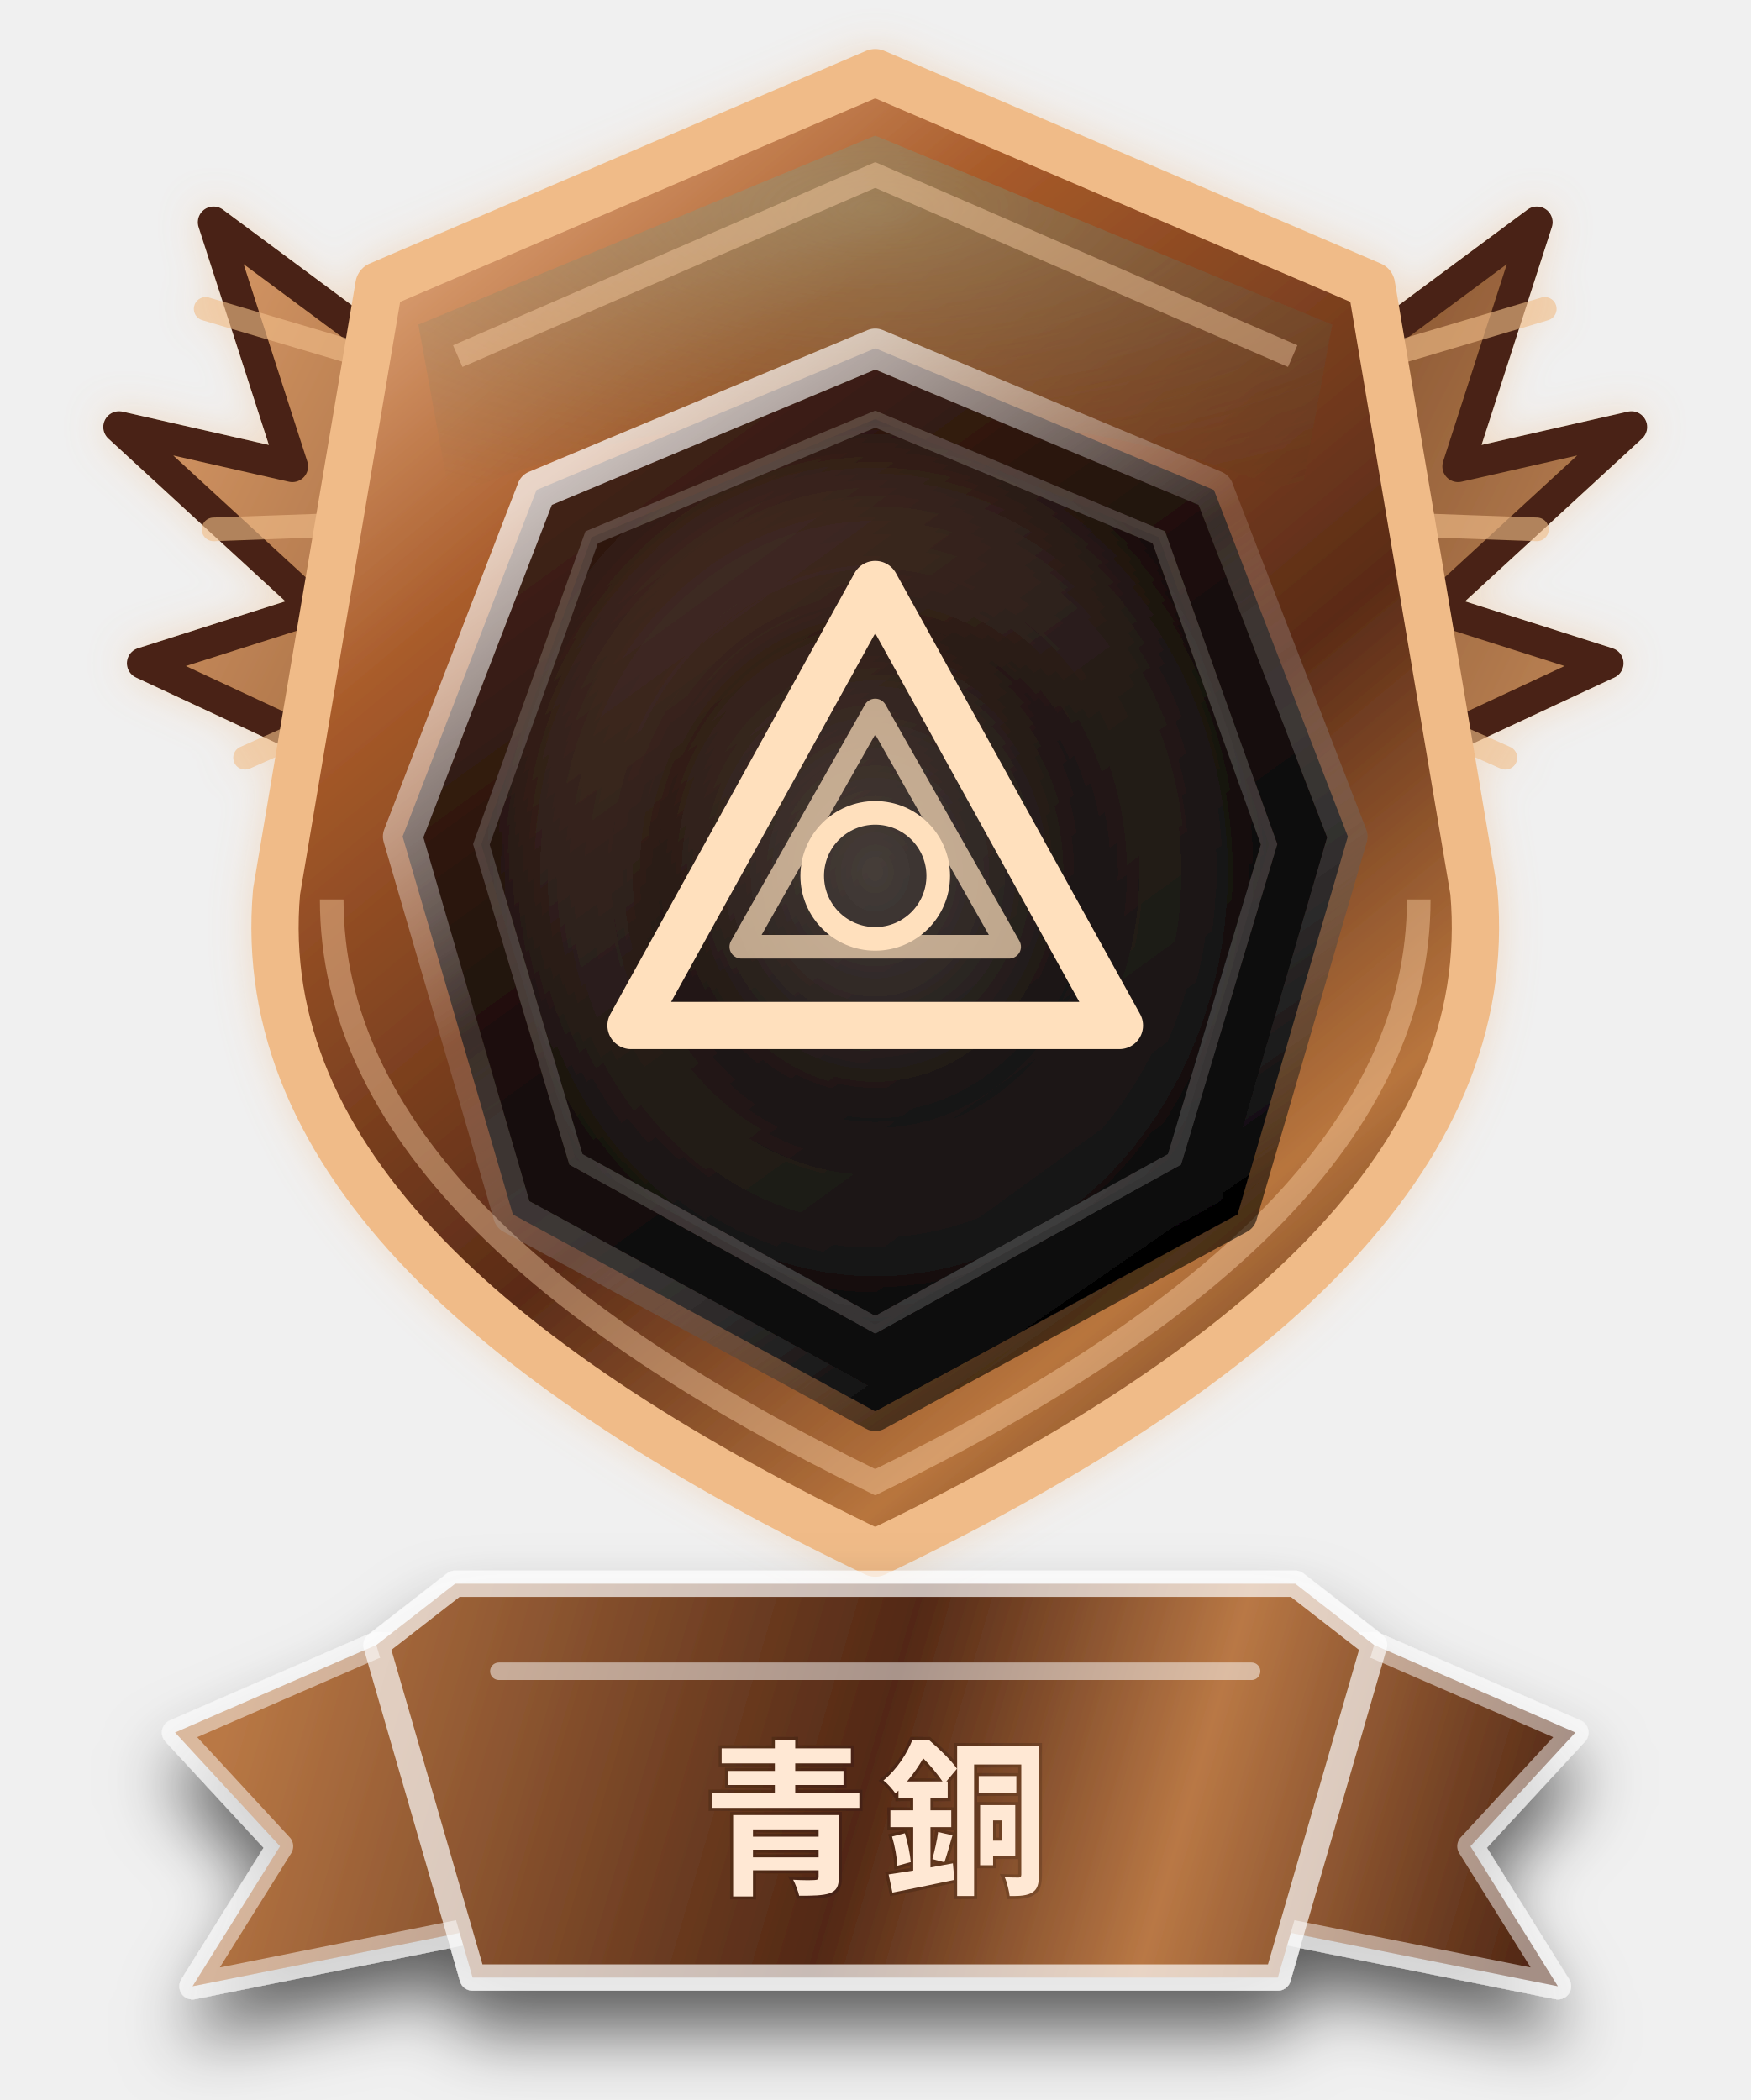
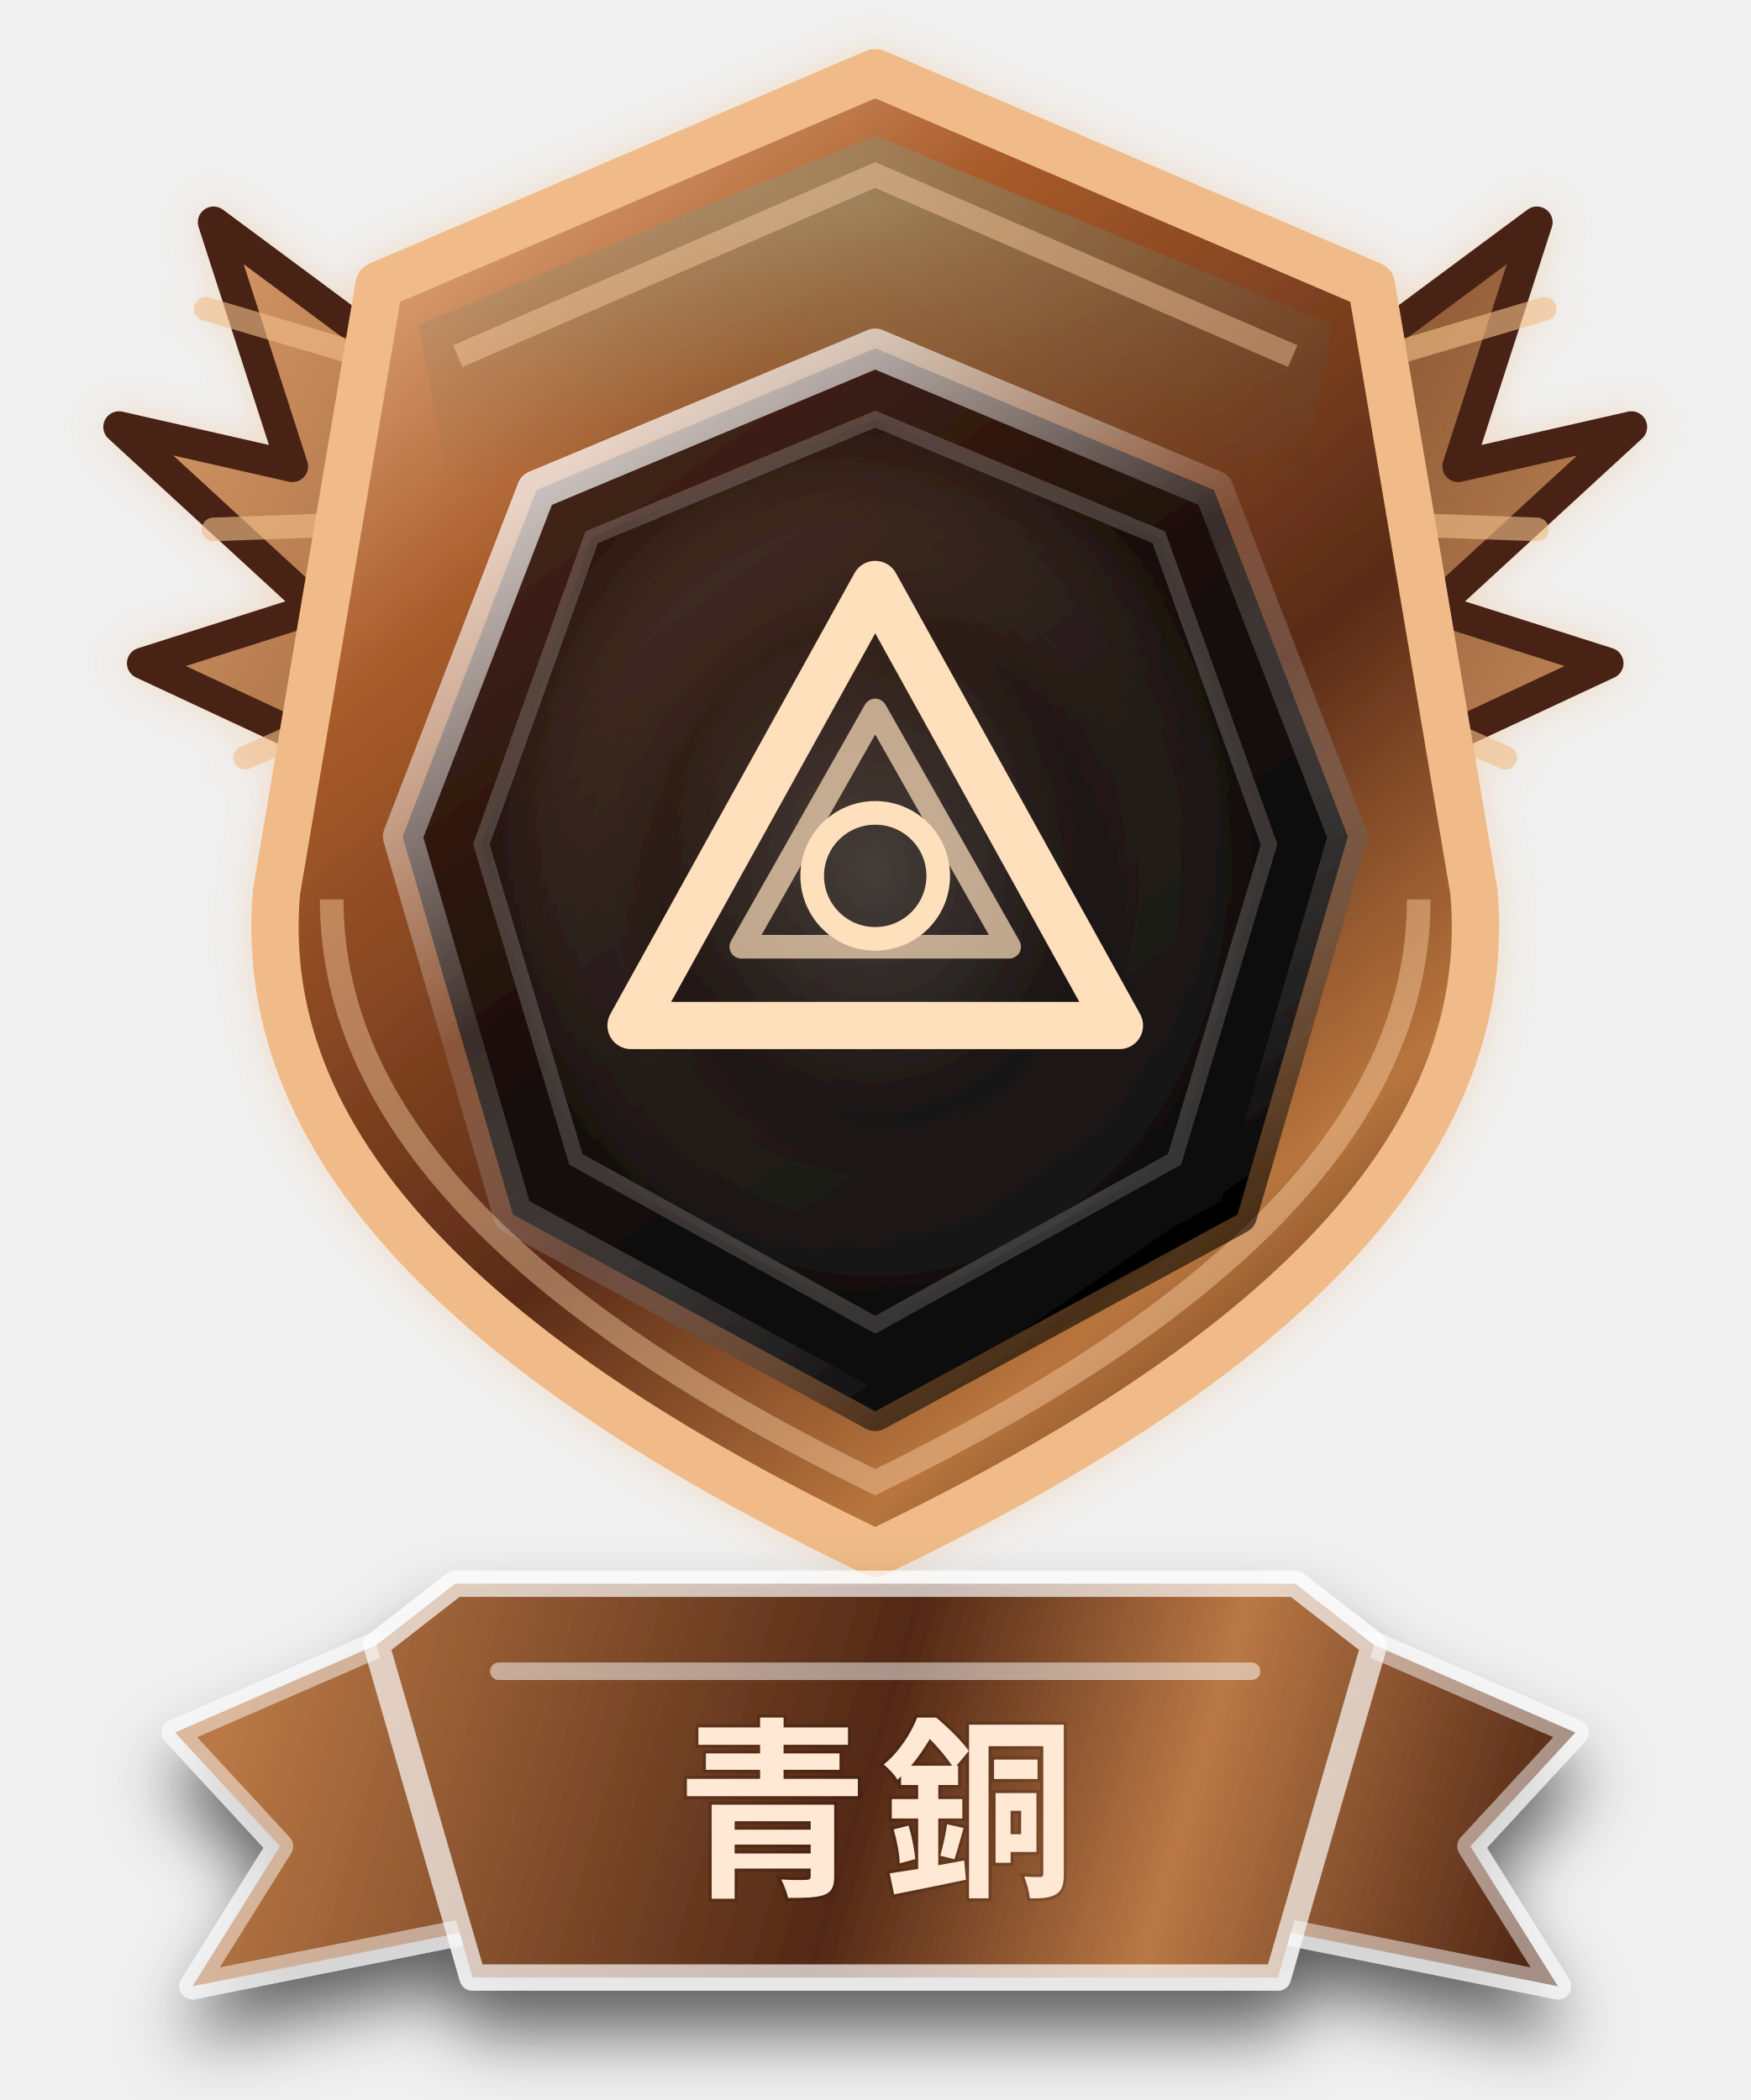
<svg xmlns="http://www.w3.org/2000/svg" viewBox="0 0 200 240" role="img" aria-label="青銅獎徽章外框">
  <defs>
    <linearGradient id="bronze-metal" x1="28" y1="15" x2="172" y2="188" gradientUnits="userSpaceOnUse">
      <stop stop-color="#F3C095" />
      <stop offset=".26" stop-color="#A85B2A" />
      <stop offset=".58" stop-color="#5A2B17" />
      <stop offset=".8" stop-color="#B8753D" />
      <stop offset="1" stop-color="#35170D" />
    </linearGradient>
    <linearGradient id="bronze-feather" x1="0" y1="50" x2="200" y2="150" gradientUnits="userSpaceOnUse">
      <stop stop-color="#D99A67" />
      <stop offset=".5" stop-color="#70401F" />
      <stop offset="1" stop-color="#E1A36F" />
    </linearGradient>
    <radialGradient id="bronze-patina" cx=".5" cy=".2" r=".9">
      <stop stop-color="#7CB5A2" stop-opacity=".34" />
      <stop offset="1" stop-color="#1E5B52" stop-opacity="0" />
    </radialGradient>
    <filter id="bronze-shadow" x="-35%" y="-30%" width="170%" height="175%">
      <feDropShadow dx="0" dy="7" stdDeviation="6" flood-color="#251008" flood-opacity=".72" />
      <feDropShadow dx="0" dy="0" stdDeviation="2.5" flood-color="#EFB883" flood-opacity=".38" />
    </filter>
    <linearGradient id="bronze-plate" x1="58" y1="48" x2="142" y2="164" gradientUnits="userSpaceOnUse">
      <stop stop-color="#492619" />
      <stop offset=".52" stop-color="#160C08" />
      <stop offset="1" stop-color="#050608" />
    </linearGradient>
    <linearGradient id="bronze-plate-rim" x1="65" y1="54" x2="136" y2="157" gradientUnits="userSpaceOnUse">
      <stop stop-color="#FFFFFF" stop-opacity=".72" />
      <stop offset=".42" stop-color="#FFFFFF" stop-opacity=".12" />
      <stop offset="1" stop-color="#000000" stop-opacity=".58" />
    </linearGradient>
    <linearGradient id="bronze-ribbon" x1="28" y1="190" x2="172" y2="232" gradientUnits="userSpaceOnUse">
      <stop stop-color="#B97845" />
      <stop offset=".48" stop-color="#522815" />
      <stop offset=".72" stop-color="#B97845" />
      <stop offset="1" stop-color="#522815" />
    </linearGradient>
    <radialGradient id="bronze-plate-glow">
      <stop stop-color="#FFFFFF" stop-opacity=".2" />
      <stop offset=".55" stop-color="#FFFFFF" stop-opacity=".04" />
      <stop offset="1" stop-color="#000000" stop-opacity=".22" />
    </radialGradient>
    <filter id="bronze-banner-shadow" x="-25%" y="-40%" width="150%" height="190%">
      <feDropShadow dx="0" dy="5" stdDeviation="4" flood-color="#000" flood-opacity=".62" />
    </filter>
  </defs>
  <g filter="url(#bronze-shadow)" transform="translate(10 2) scale(.9)">
    <path d="M47 49 16 26l10 31L4 52l25 23L7 82l30 14M153 49l31-23-10 31 22-5-25 23 22 7-30 14" fill="url(#bronze-feather)" stroke="#4A2413" stroke-width="4" stroke-linejoin="round" />
    <path d="m42 45-27-8m29 27-28 1m31 17-27 12m138-49 27-8m-29 27 28 1m-31 17 27 12" fill="none" stroke="#F0BC89" stroke-opacity=".62" stroke-width="3" stroke-linecap="round" />
    <path d="M100 7 163 34l13 77c3 34-28 61-76 84-48-23-79-50-76-84l13-77Z M100 51 72 63l-7 52c0 14 12 27 35 39 23-12 35-25 35-39l-7-52Z" fill="url(#bronze-metal)" fill-rule="evenodd" stroke="#F0BB88" stroke-width="6" stroke-linejoin="round" />
    <path d="M42 39 100 15l58 24-4 22c-31-14-77-14-108 0Z" fill="url(#bronze-patina)" />
    <path d="M47 43 100 20l53 23M31 112c0 29 26 53 69 74 43-21 69-45 69-74" fill="none" stroke="#FFD4AA" stroke-opacity=".42" stroke-width="3" />
    <path d="M100 42 143 60l17 44-14 48-46 25-46-25-14-48 17-44Z" fill="url(#bronze-plate)" stroke="url(#bronze-plate-rim)" stroke-width="5" stroke-linejoin="round" />
    <path d="M100 51 136 66l14 39-12 40-38 21-38-21-12-40 14-39Z" fill="url(#bronze-plate-glow)" stroke="#FFF" stroke-opacity=".18" stroke-width="2" />
    <g fill="none" stroke="#FFE0BD" stroke-linejoin="round">
      <path d="m100 72 31 56H69Z" stroke-width="6" />
      <path d="m100 88 17 30H83Z" stroke-width="3" stroke-opacity=".7" />
      <circle cx="100" cy="109" r="8" stroke-width="3" />
    </g>
  </g>
  <g filter="url(#bronze-banner-shadow)">
    <path d="M20 198 43 188h114l23 10-12 13 10 16-35-7H57l-35 7 10-16Z" fill="url(#bronze-ribbon)" stroke="#FFF" stroke-opacity=".48" stroke-width="3" stroke-linejoin="round" />
    <path d="M43 188 52 181h96l9 7-11 38H54Z" fill="url(#bronze-ribbon)" stroke="#FFF" stroke-opacity=".68" stroke-width="3" stroke-linejoin="round" />
    <path d="M57 191h86" stroke="#FFF" stroke-opacity=".5" stroke-width="2" stroke-linecap="round" />
-     <text x="100" y="215" text-anchor="middle" font-family="Noto Sans TC, system-ui, sans-serif" font-size="19" font-weight="700" letter-spacing="1.5" fill="#FFE8D4" stroke="#000" stroke-opacity=".16" stroke-width=".7" paint-order="stroke">青銅</text>
+     <text x="100" y="215" text-anchor="middle" font-family="Noto Sans TC, system-ui, sans-serif" font-size="22" font-weight="700" letter-spacing="1.5" fill="#FFE8D4" stroke="#000" stroke-opacity=".16" stroke-width=".7" paint-order="stroke">青銅</text>
  </g>
</svg>
